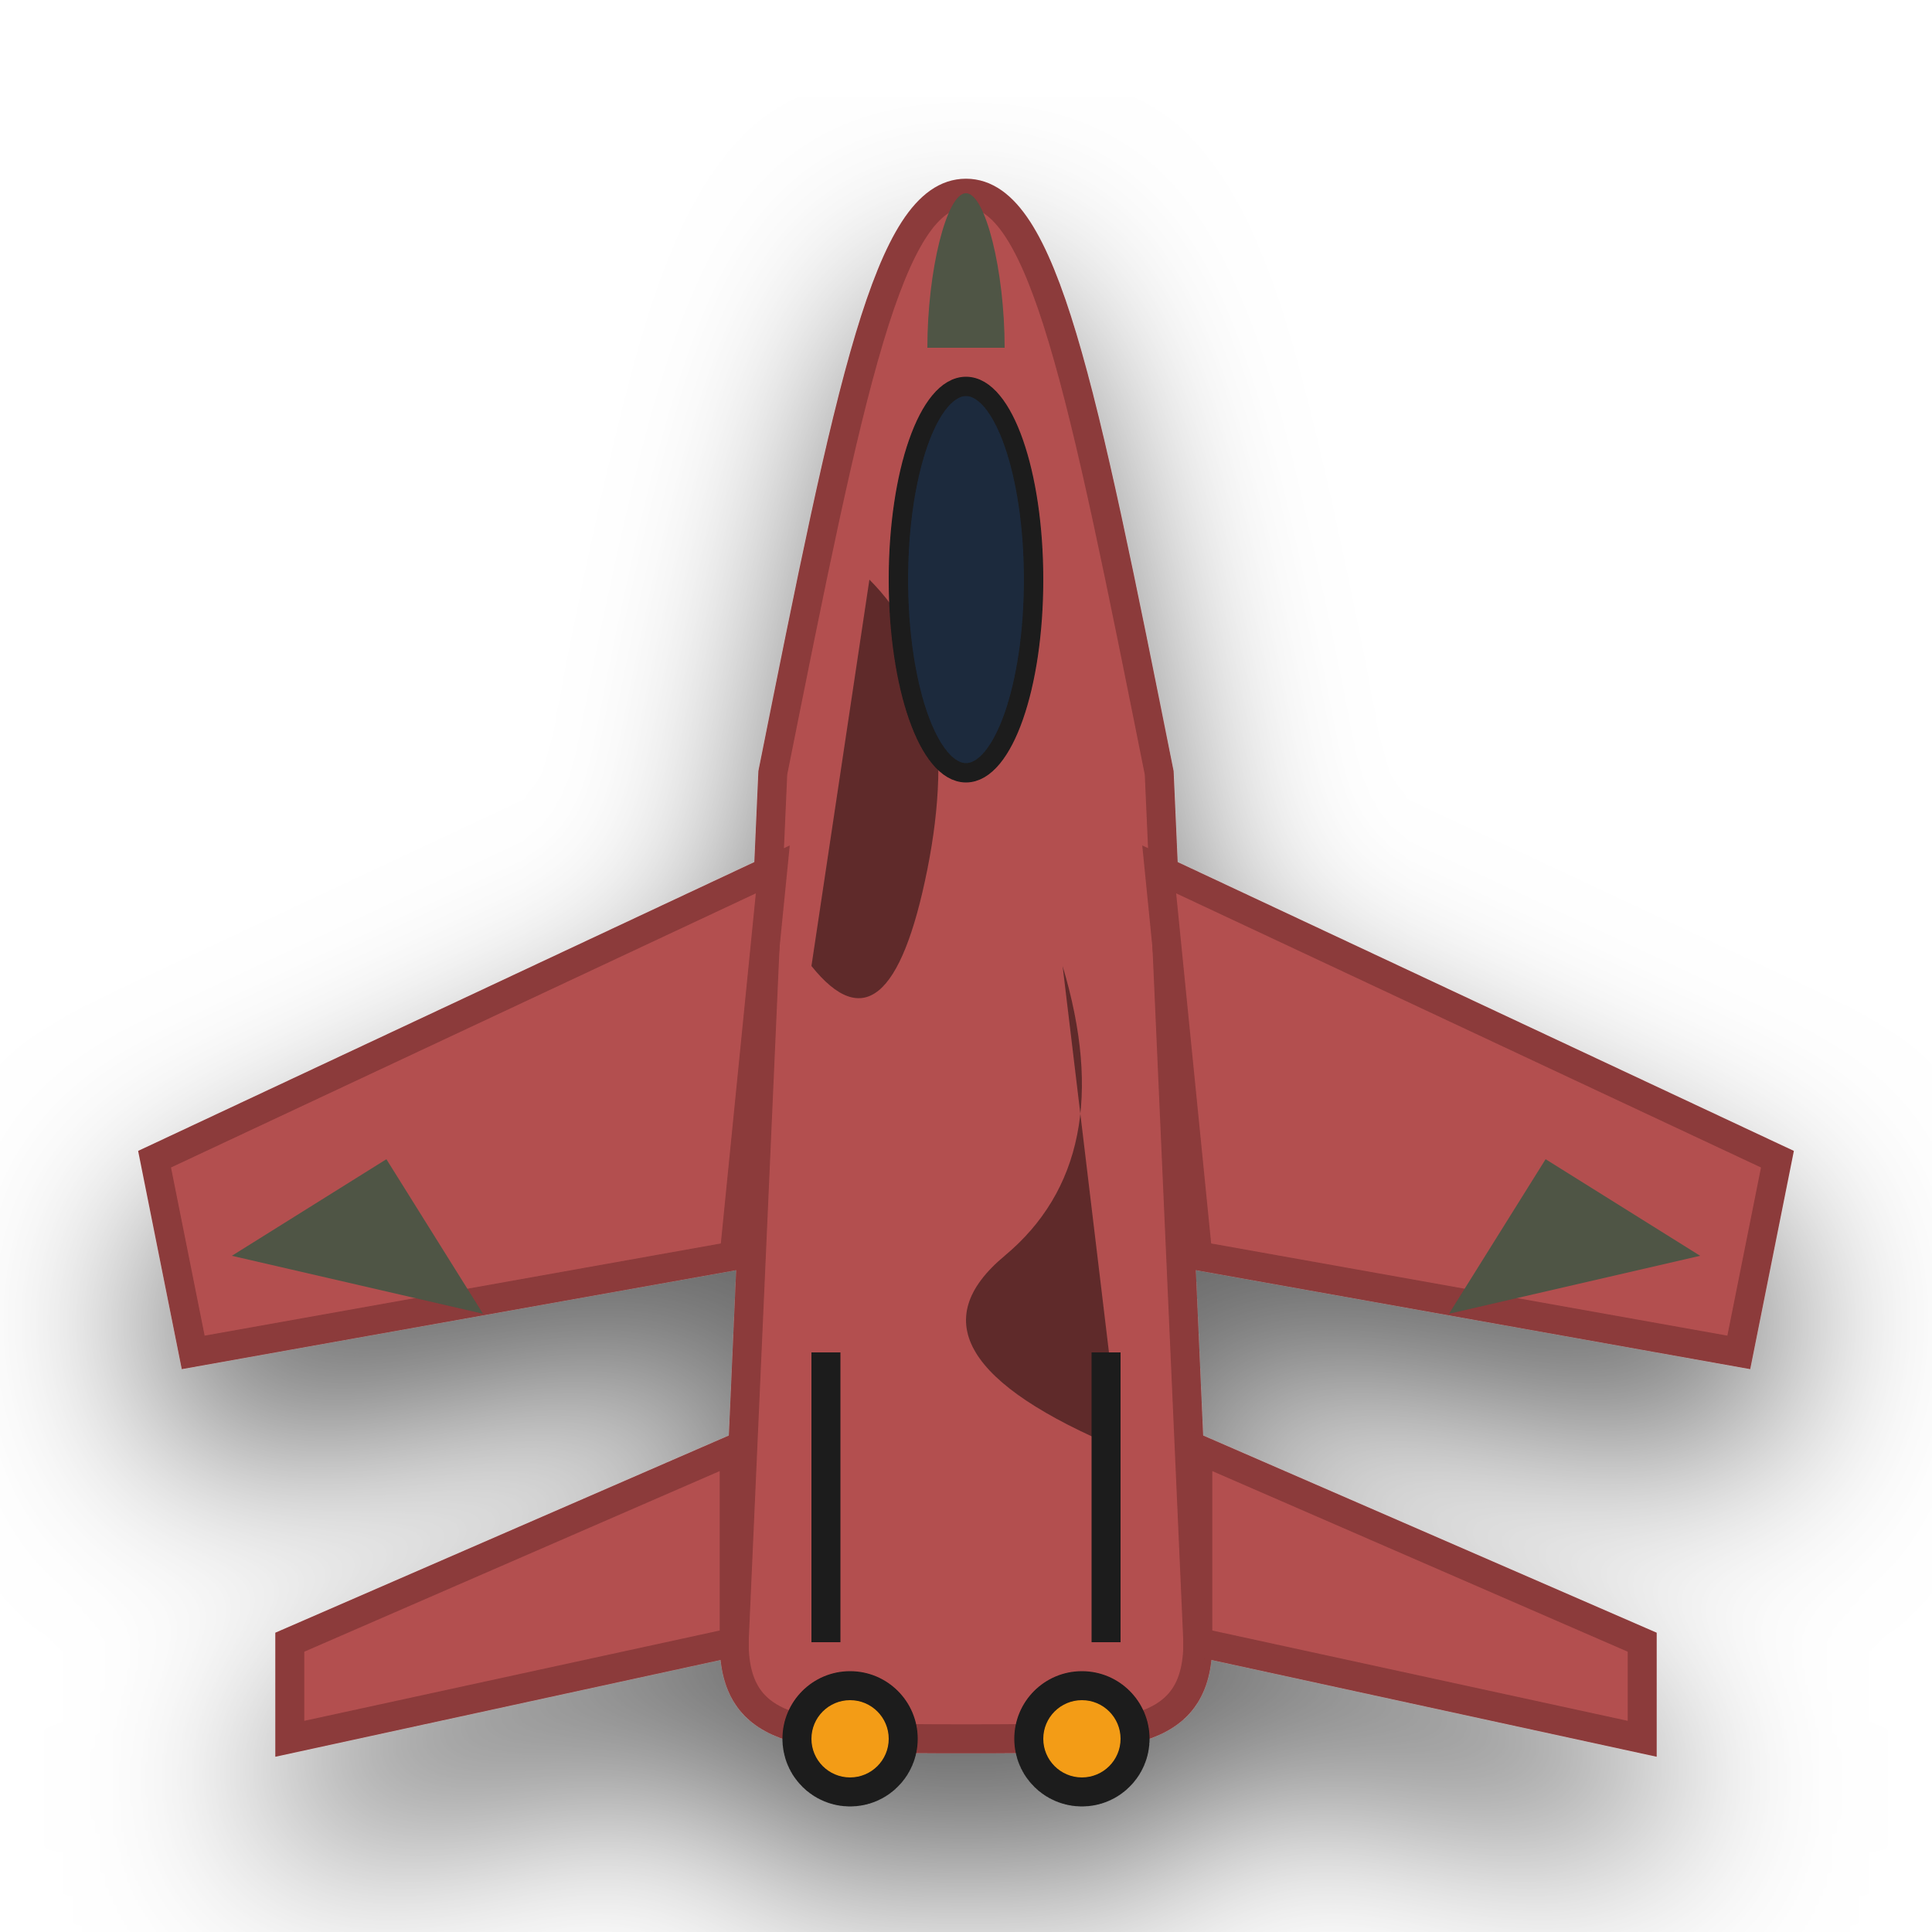
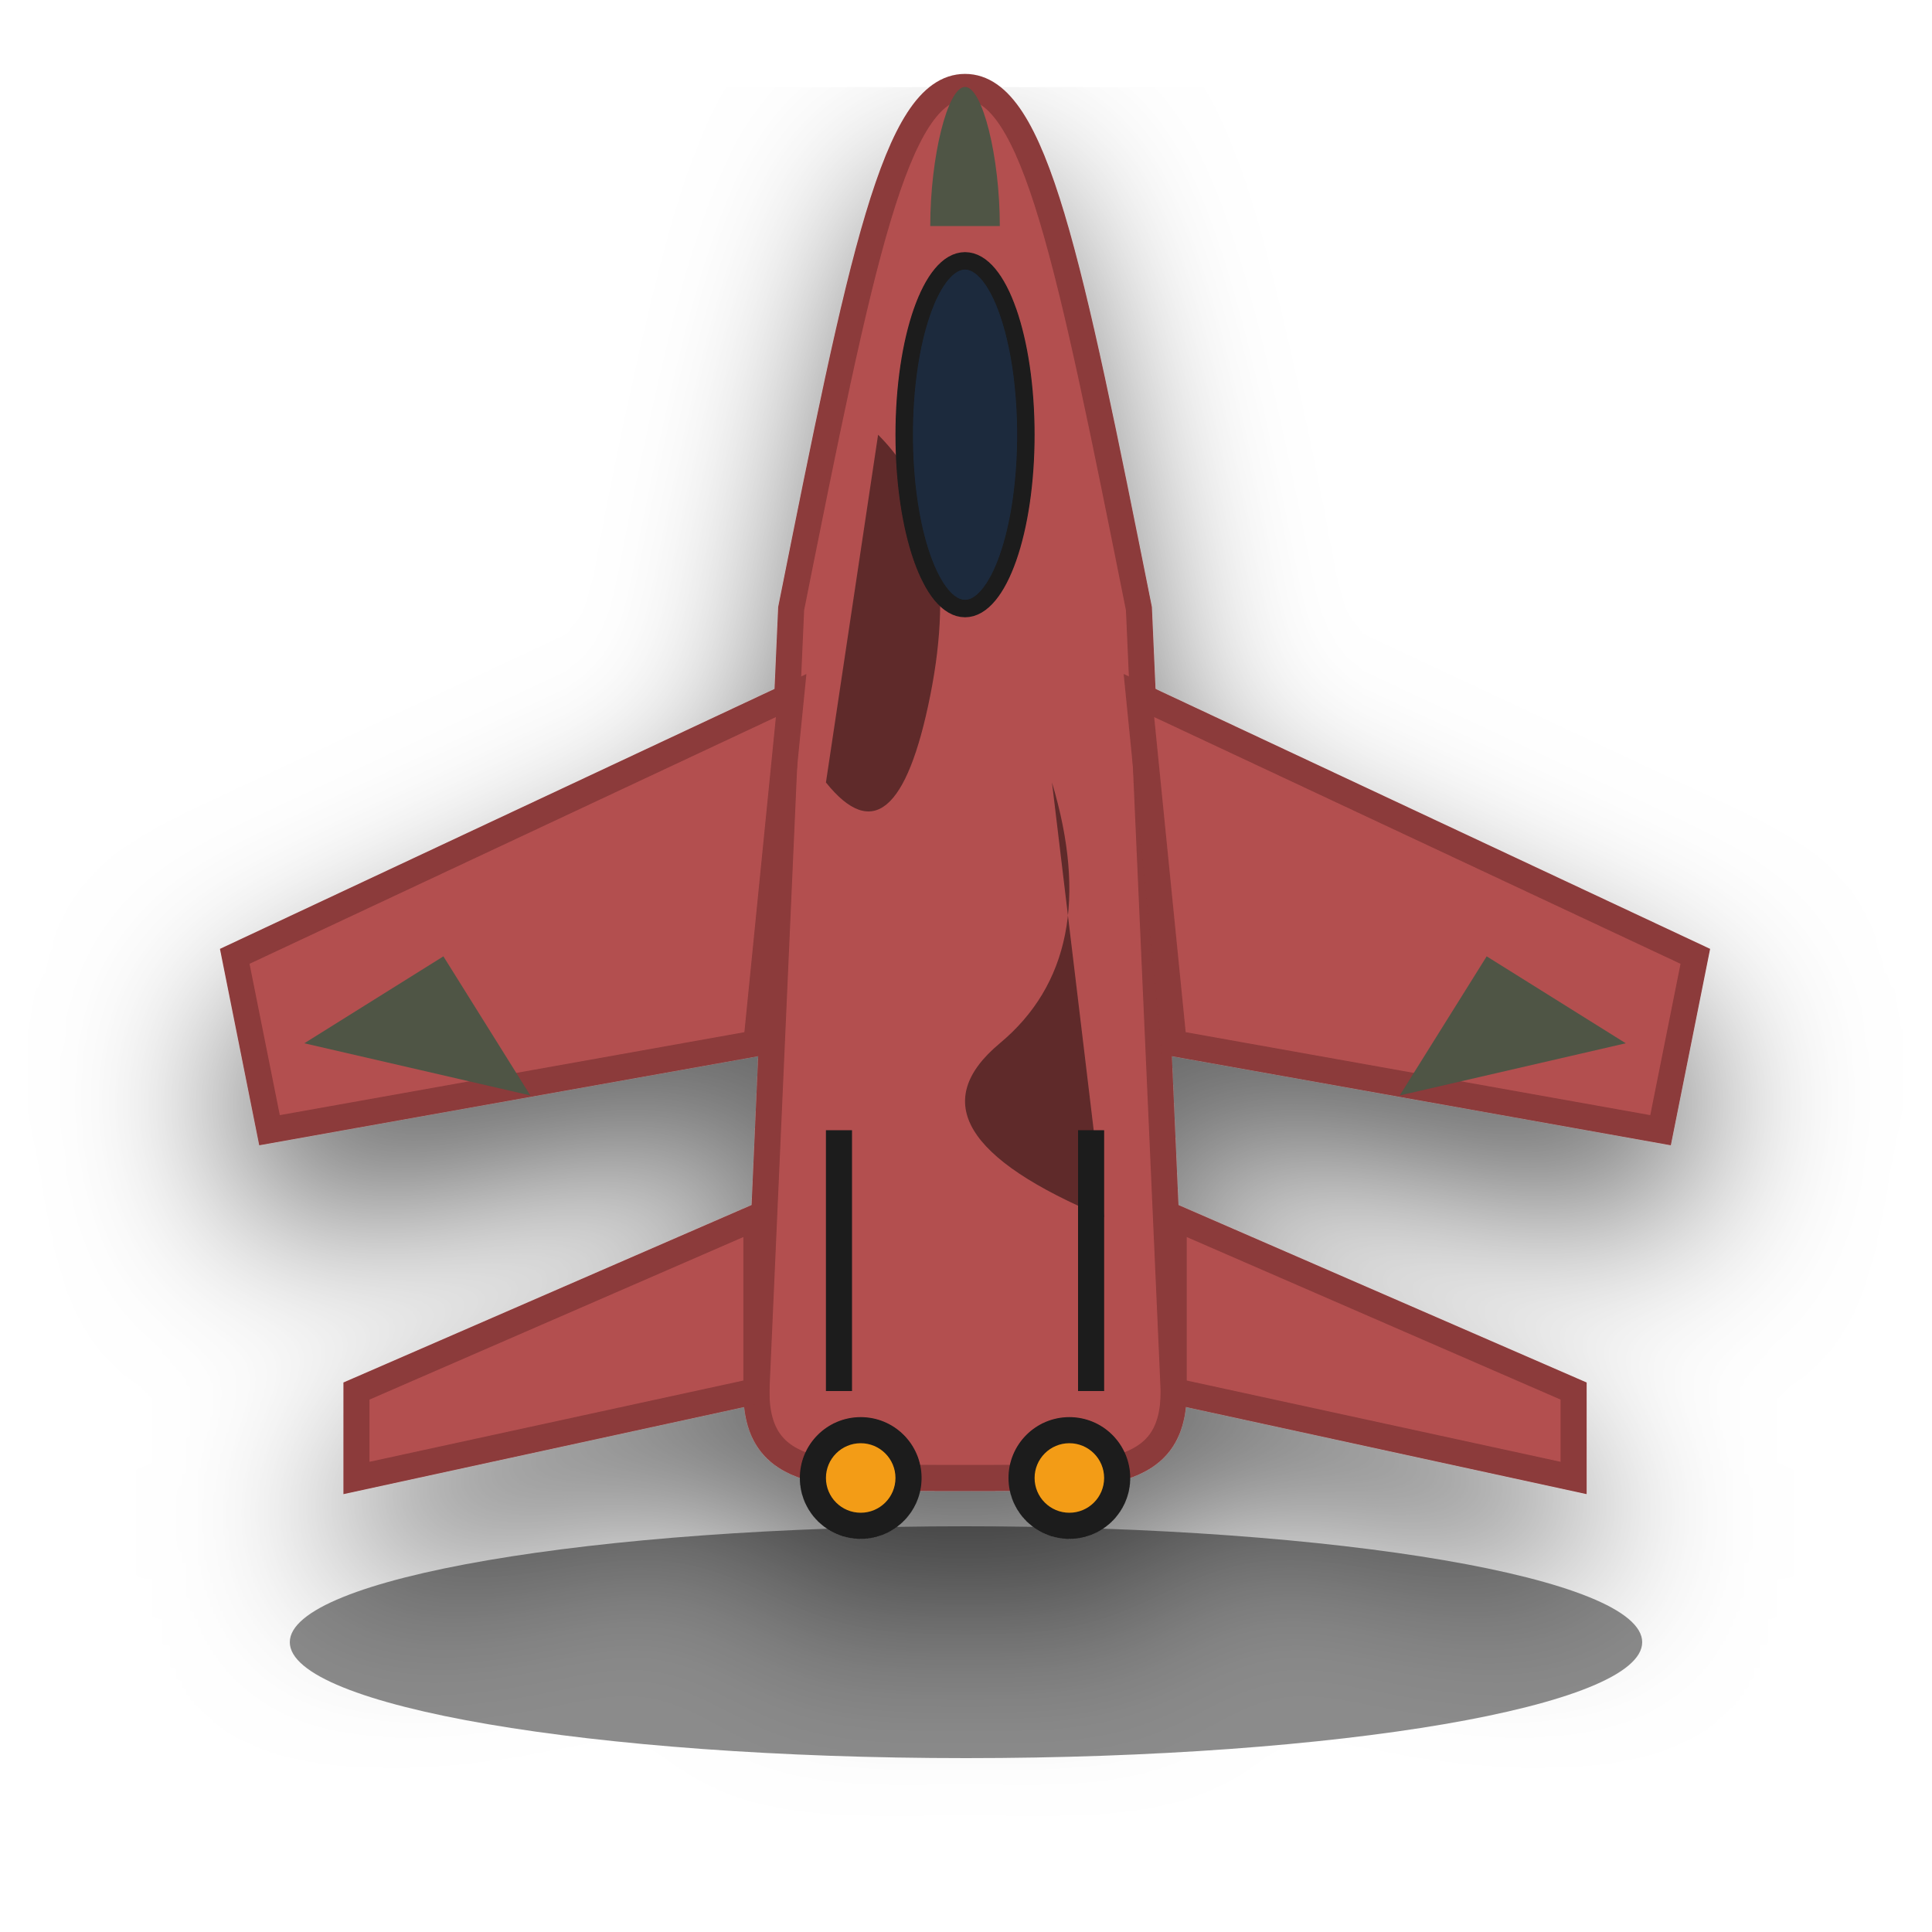
<svg xmlns="http://www.w3.org/2000/svg" viewBox="0 0 100 100">
  <defs>
    <filter id="shadow" x="-20%" y="-20%" width="140%" height="140%">
      <feDropShadow dx="0" dy="5" stdDeviation="5" flood-color="rgba(0,0,0,0.6)" />
    </filter>
  </defs>
-   <g filter="url(#shadow)">
+   <ellipse cx="50" cy="85" rx="35" ry="6" fill="#1a1a1a" opacity="0.5" />
+   <g filter="url(#shadow)" transform="scale(0.9) translate(5.5, -5)">
    <path d="M 50 10 C 54 10, 56 20, 60 40 L 62 85 C 62 90, 58 90, 50 90 C 42 90, 38 90, 38 85 L 40 40 C 44 20, 46 10, 50 10 Z" fill="#b35050" stroke="#8c3a3a" stroke-width="1.5" />
    <path d="M 45 30 Q 50 35 48 45 T 42 50 Z" fill="#5e2b2b" />
    <path d="M 55 50 Q 58 60 52 65 T 58 75 Z" fill="#5e2b2b" />
    <path d="M 50 10 C 51 10, 52 14, 52 18 L 48 18 C 48 14, 49 10, 50 10 Z" fill="#4f5445" />
    <ellipse cx="50" cy="30" rx="3.5" ry="10" fill="#1a2b3c" stroke="#1a1a1a" stroke-width="1" />
    <path d="M 40 45 L 8 60 L 10 70 L 38 65 Z" fill="#b35050" stroke="#8c3a3a" stroke-width="1.5" />
    <path d="M 60 45 L 92 60 L 90 70 L 62 65 Z" fill="#b35050" stroke="#8c3a3a" stroke-width="1.5" />
    <path d="M 20 60 L 12 65 L 25 68 Z" fill="#4f5445" />
    <path d="M 80 60 L 88 65 L 75 68 Z" fill="#4f5445" />
    <path d="M 38 75 L 15 85 L 15 90 L 38 85 Z" fill="#b35050" stroke="#8c3a3a" stroke-width="1.5" />
    <path d="M 62 75 L 85 85 L 85 90 L 62 85 Z" fill="#b35050" stroke="#8c3a3a" stroke-width="1.5" />
    <rect x="42" y="70" width="1.5" height="15" fill="#1a1a1a" />
    <rect x="56.5" y="70" width="1.5" height="15" fill="#1a1a1a" />
    <circle cx="44" cy="90" r="3.5" fill="#1a1a1a" />
    <circle cx="44" cy="90" r="2" fill="#f39c12" />
    <circle cx="56" cy="90" r="3.5" fill="#1a1a1a" />
    <circle cx="56" cy="90" r="2" fill="#f39c12" />
  </g>
</svg>
